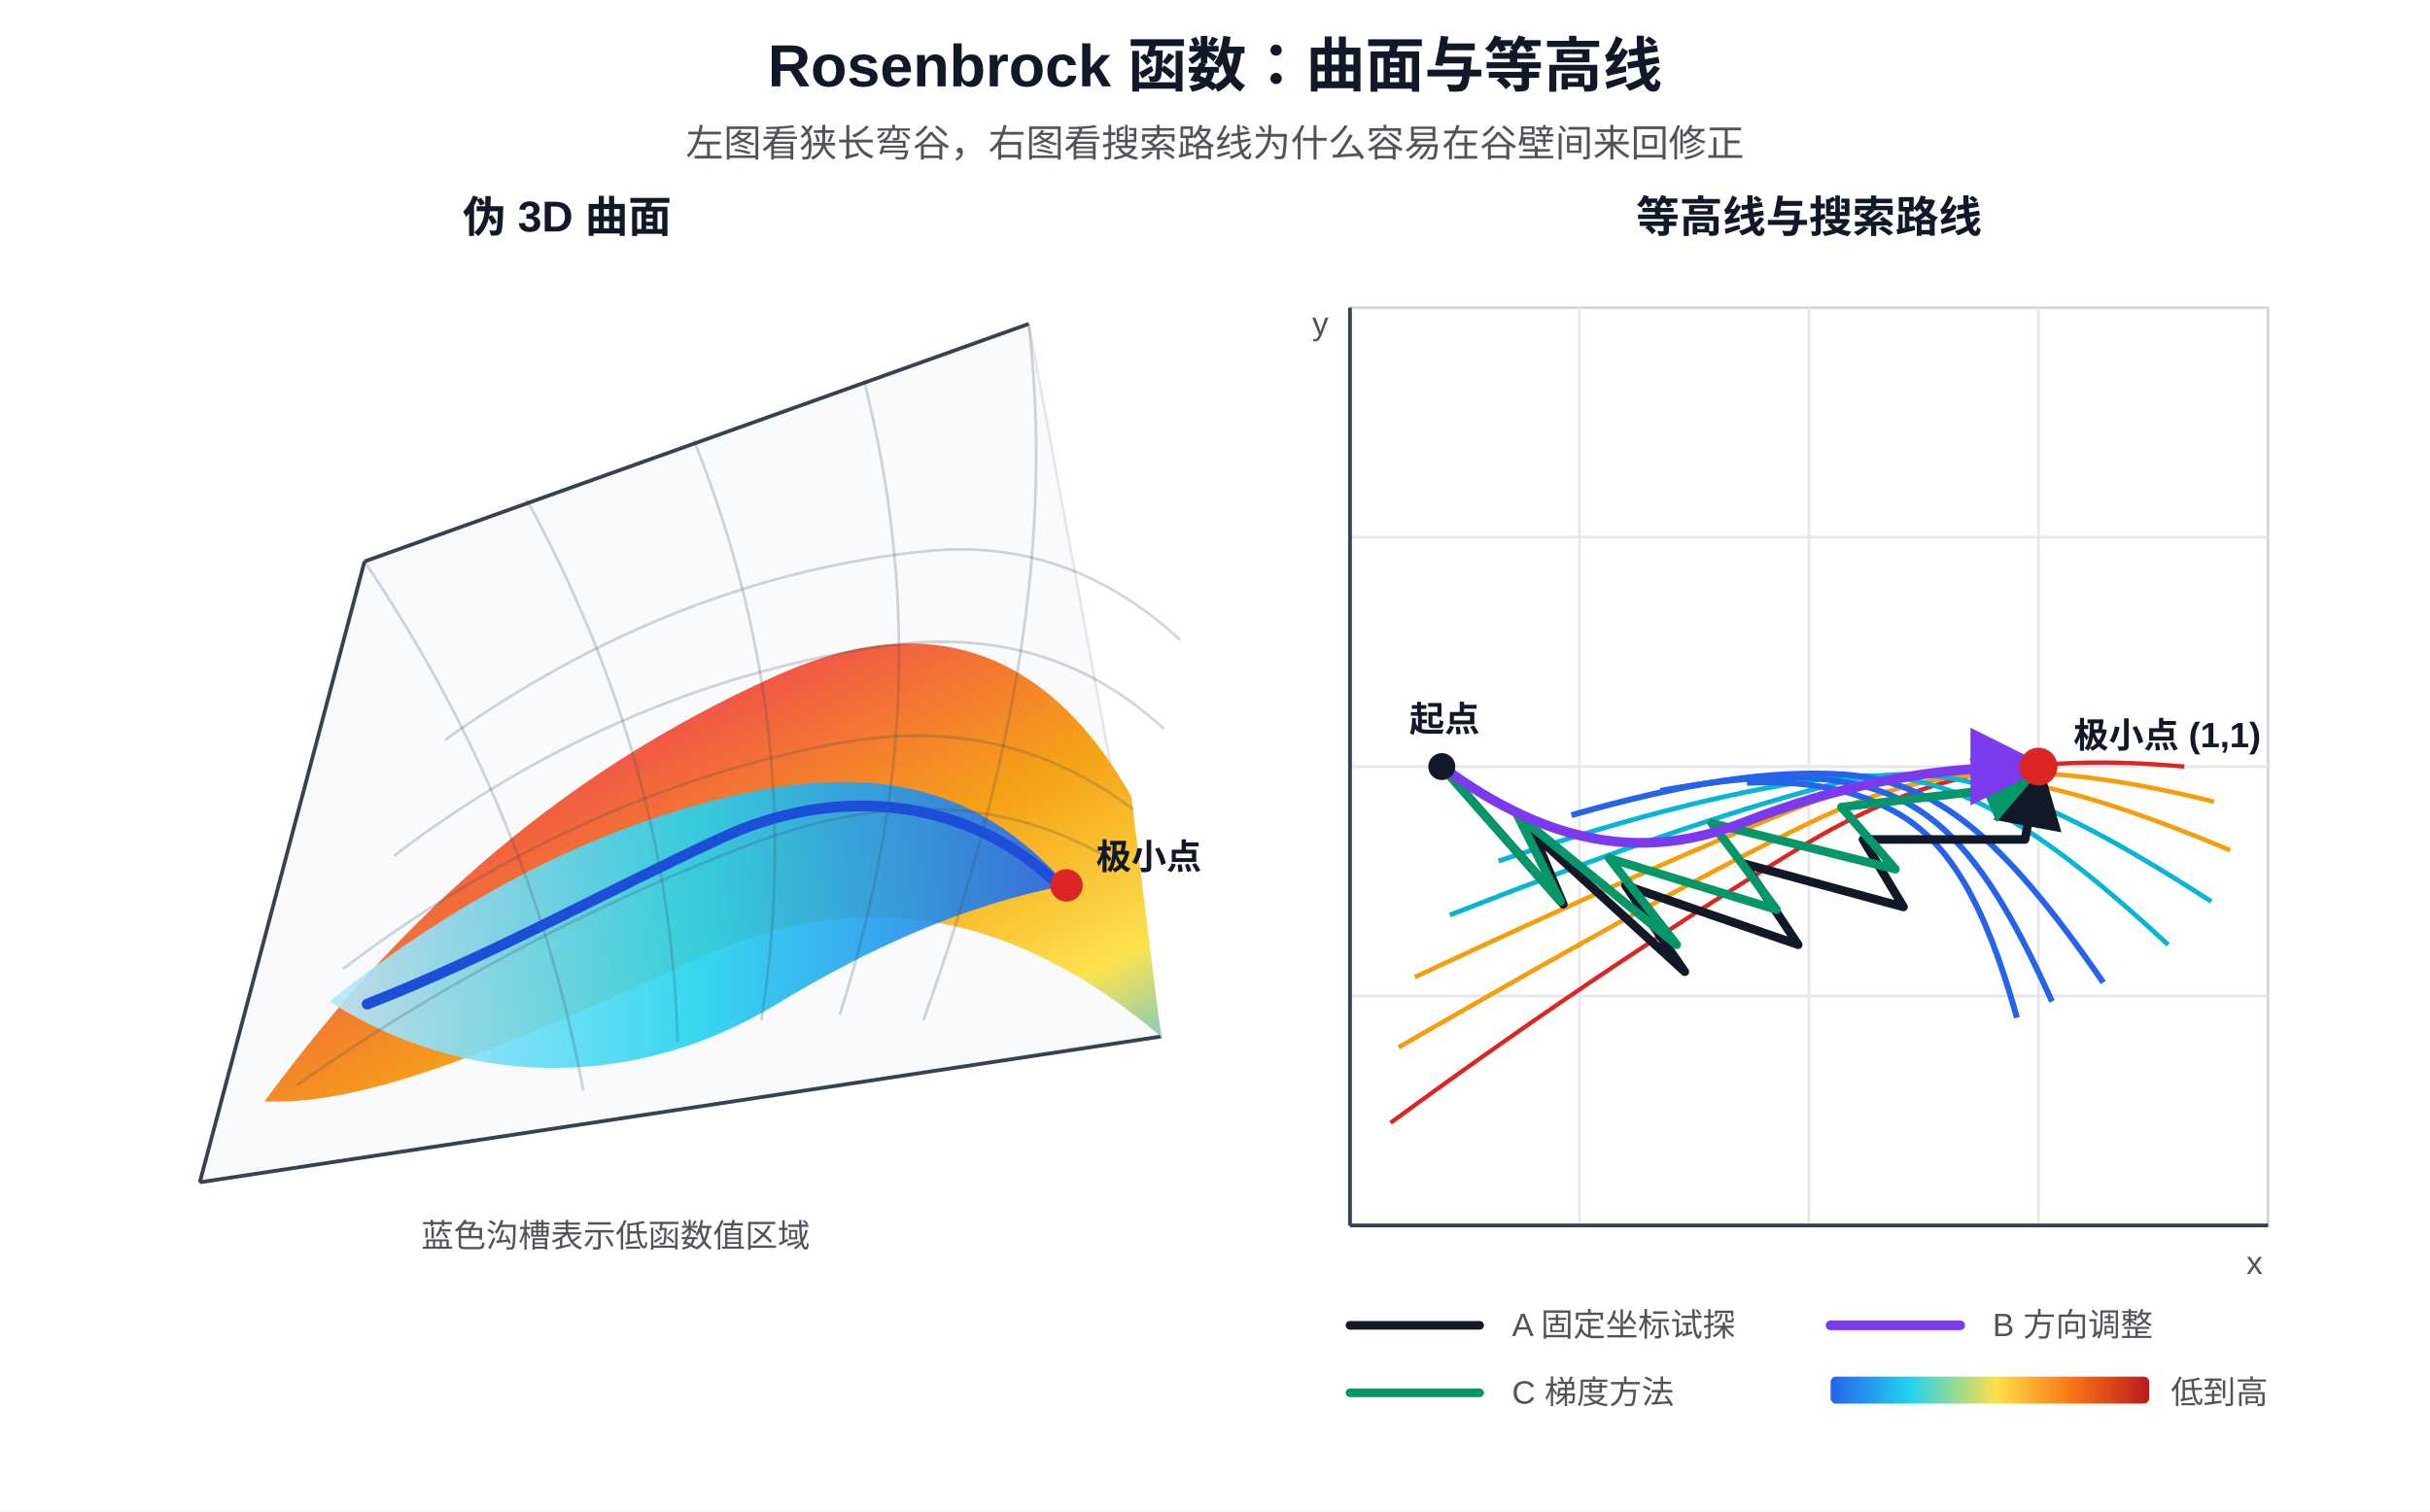
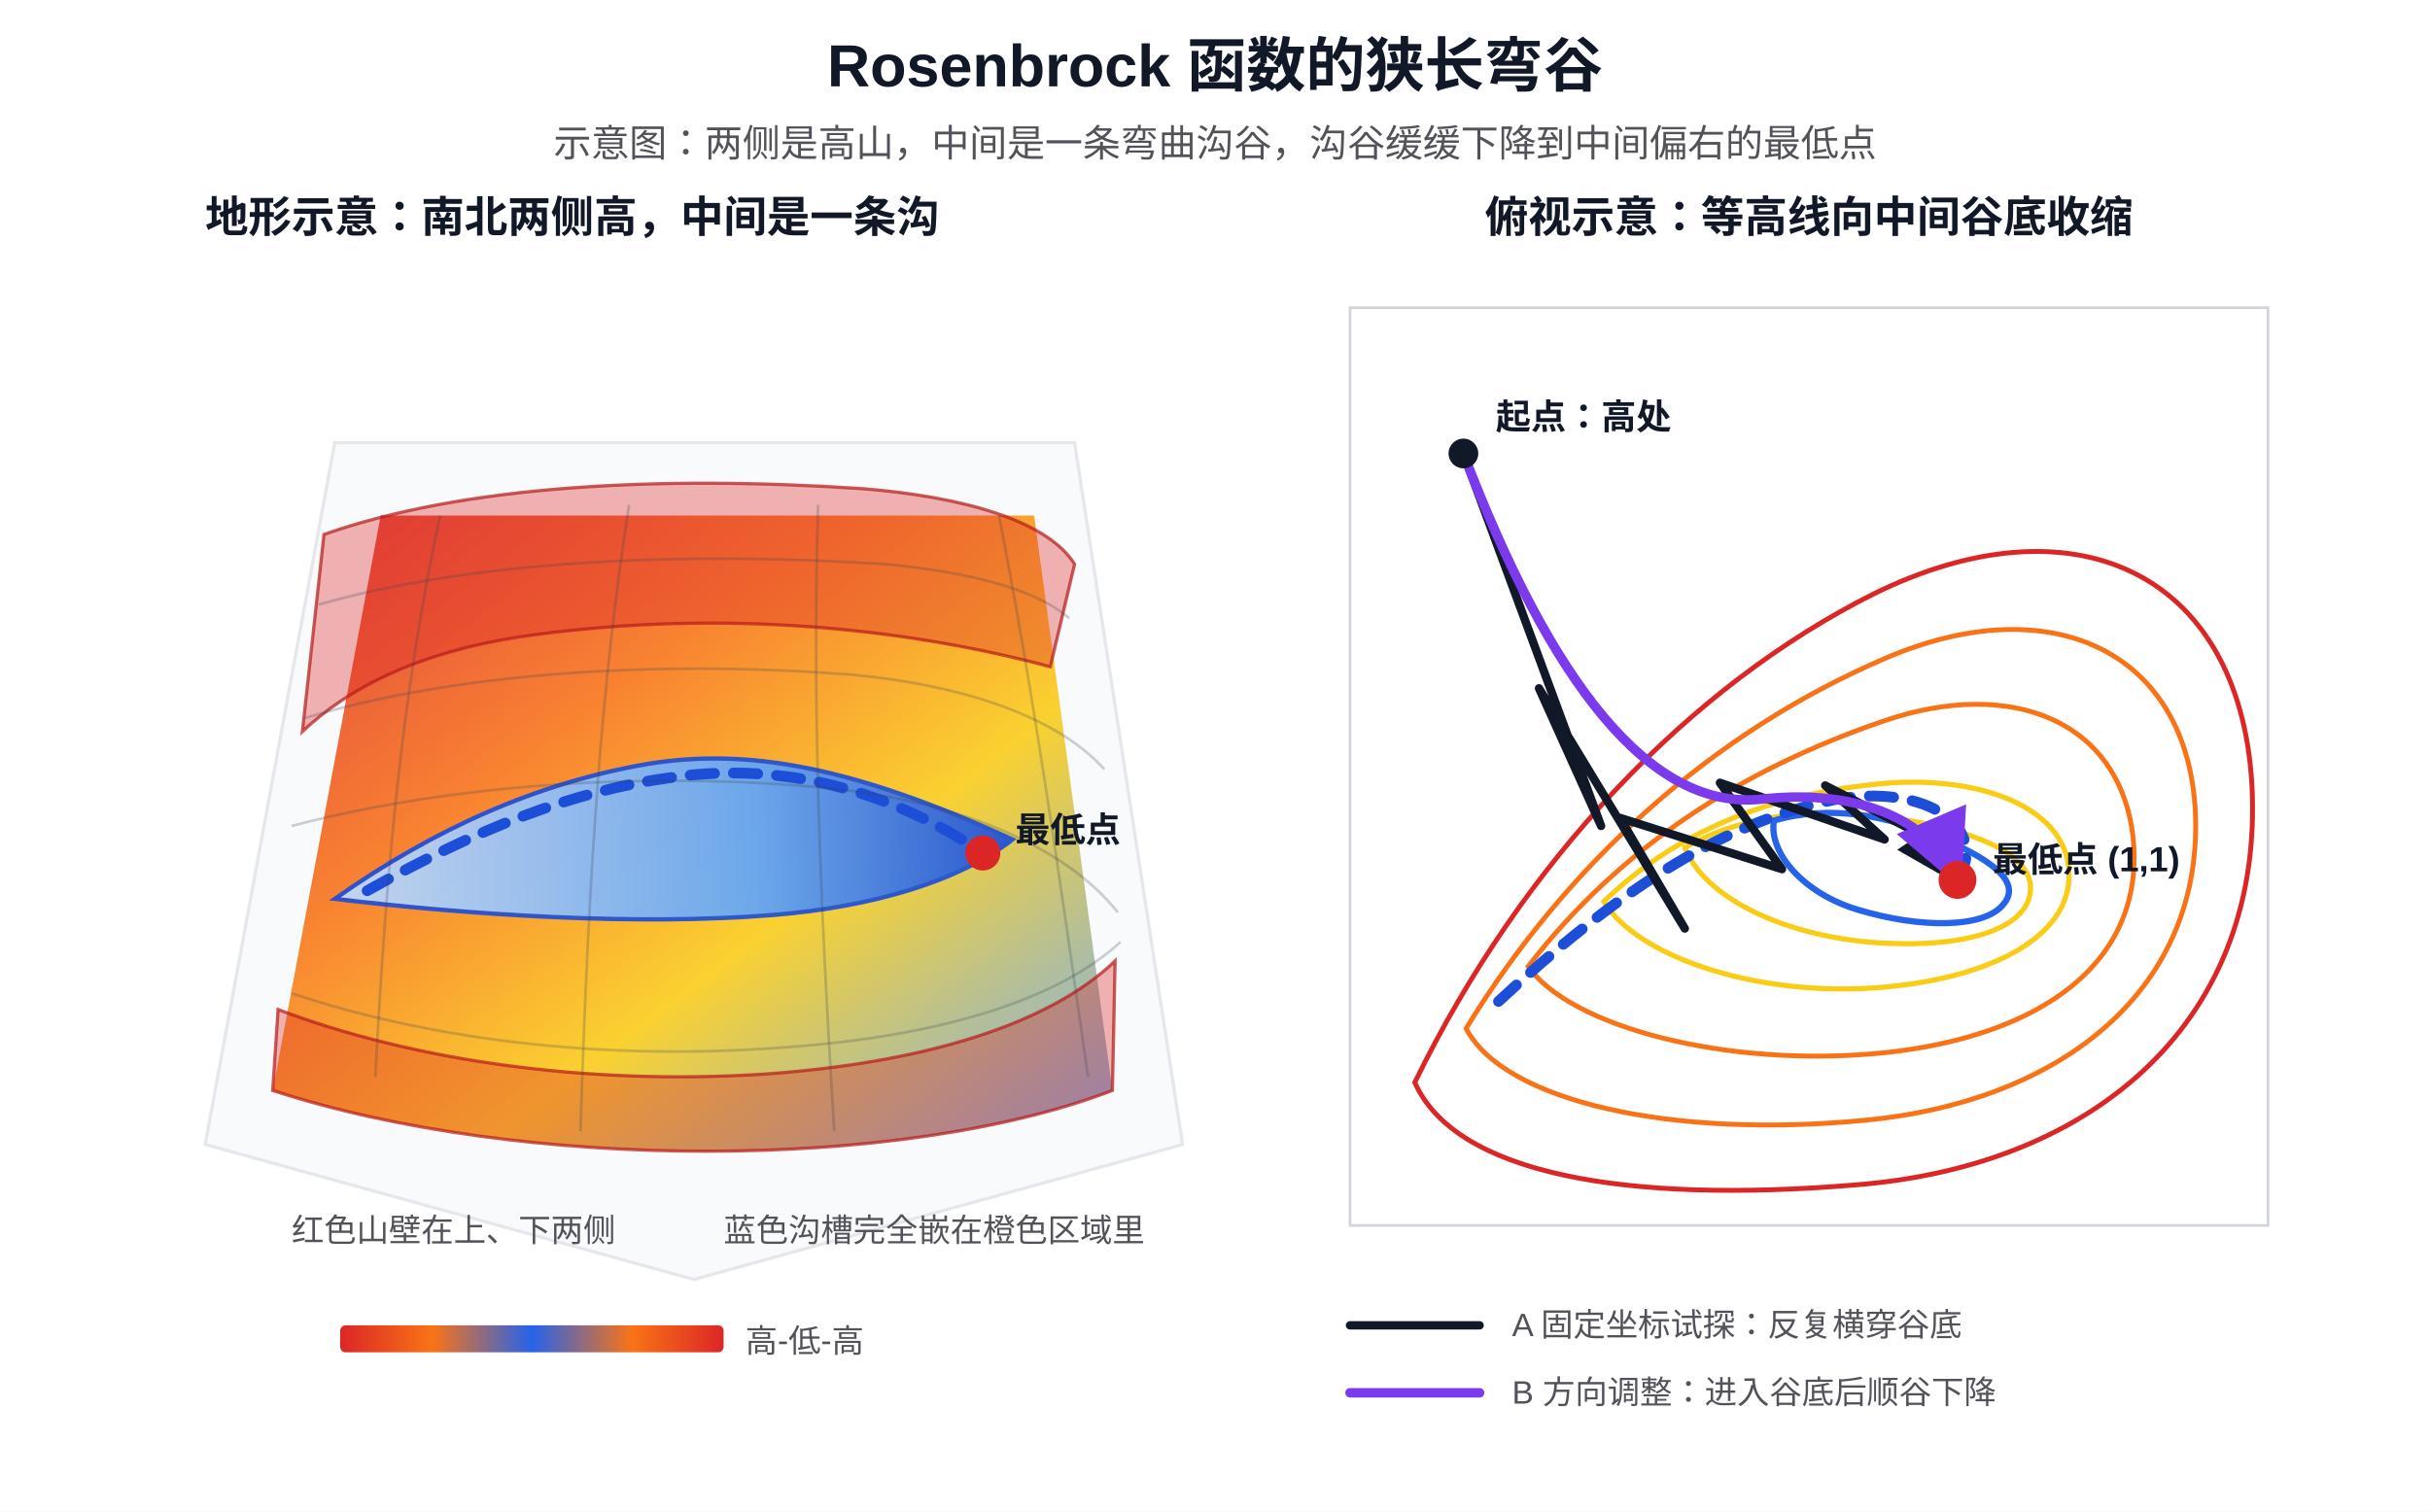
<svg xmlns="http://www.w3.org/2000/svg" width="900" height="560" viewBox="0 0 900 560" role="img" aria-labelledby="title desc">
  <rect width="900" height="560" fill="#ffffff" />
  <defs>
-     <linearGradient id="surface-hot" x1="0" y1="0" x2="1" y2="1">
-       <stop offset="0" stop-color="#b91c1c" />
-       <stop offset="0.28" stop-color="#ef4444" />
-       <stop offset="0.58" stop-color="#f59e0b" />
-       <stop offset="0.82" stop-color="#fde047" />
-       <stop offset="1" stop-color="#38bdf8" />
+     <linearGradient id="terrain-fill" x1="0" y1="0" x2="1" y2="1">
+       <stop offset="0" stop-color="#dc2626" />
+       <stop offset="0.34" stop-color="#f97316" />
+       <stop offset="0.62" stop-color="#facc15" />
+       <stop offset="1" stop-color="#60a5fa" />
    </linearGradient>
-     <linearGradient id="surface-cool" x1="0" y1="0" x2="1" y2="0">
-       <stop offset="0" stop-color="#bae6fd" />
-       <stop offset="0.5" stop-color="#22d3ee" />
-       <stop offset="1" stop-color="#2563eb" />
+     <linearGradient id="trough-fill" x1="0" y1="0" x2="1" y2="0">
+       <stop offset="0" stop-color="#bfdbfe" />
+       <stop offset="0.62" stop-color="#60a5fa" />
+       <stop offset="1" stop-color="#1d4ed8" />
    </linearGradient>
    <linearGradient id="legend" x1="0" y1="0" x2="1" y2="0">
-       <stop offset="0" stop-color="#2563eb" />
-       <stop offset="0.25" stop-color="#22d3ee" />
-       <stop offset="0.52" stop-color="#fde047" />
+       <stop offset="0" stop-color="#dc2626" />
+       <stop offset="0.24" stop-color="#f97316" />
+       <stop offset="0.50" stop-color="#2563eb" />
      <stop offset="0.76" stop-color="#f97316" />
-       <stop offset="1" stop-color="#b91c1c" />
+       <stop offset="1" stop-color="#dc2626" />
    </linearGradient>
-     <marker id="arrow-fixed" markerWidth="8" markerHeight="8" refX="7" refY="4" orient="auto" markerUnits="strokeWidth">
+     <marker id="arrow-black" markerWidth="8" markerHeight="8" refX="7" refY="4" orient="auto" markerUnits="strokeWidth">
      <path d="M0,0 L8,4 L0,8 Z" fill="#111827" />
    </marker>
-     <marker id="arrow-adapt" markerWidth="8" markerHeight="8" refX="7" refY="4" orient="auto" markerUnits="strokeWidth">
+     <marker id="arrow-purple" markerWidth="8" markerHeight="8" refX="7" refY="4" orient="auto" markerUnits="strokeWidth">
      <path d="M0,0 L8,4 L0,8 Z" fill="#7c3aed" />
-     </marker>
-     <marker id="arrow-grad" markerWidth="8" markerHeight="8" refX="7" refY="4" orient="auto" markerUnits="strokeWidth">
-       <path d="M0,0 L8,4 L0,8 Z" fill="#059669" />
    </marker>
    <style>
      .title { font-family: Arial, sans-serif; font-size: 22px; fill: #111827; font-weight: 700; }
      .subtitle { font-family: Arial, sans-serif; font-size: 14px; fill: #52525b; }
      .panel-title { font-family: Arial, sans-serif; font-size: 16px; fill: #111827; font-weight: 700; }
      .label { font-family: Arial, sans-serif; font-size: 13px; fill: #111827; font-weight: 600; }
      .note { font-family: Arial, sans-serif; font-size: 12px; fill: #52525b; }
-       .axis { stroke: #374151; stroke-width: 1.4; fill: none; }
-       .grid { stroke: #e5e7eb; stroke-width: 1; fill: none; }
-       .mesh { stroke: rgba(55,65,81,0.22); stroke-width: 1; fill: none; }
-       .contour-low { stroke: #2563eb; stroke-width: 2.2; fill: none; }
-       .contour-mid { stroke: #06b6d4; stroke-width: 1.8; fill: none; }
-       .contour-high { stroke: #f59e0b; stroke-width: 1.7; fill: none; }
-       .contour-very-high { stroke: #dc2626; stroke-width: 1.6; fill: none; }
-       .path-fixed { fill: none; stroke: #111827; stroke-width: 3.2; stroke-linecap: round; stroke-linejoin: round; marker-end: url(#arrow-fixed); }
-       .path-adapt { fill: none; stroke: #7c3aed; stroke-width: 3.6; stroke-linecap: round; stroke-linejoin: round; marker-end: url(#arrow-adapt); }
-       .path-grad { fill: none; stroke: #059669; stroke-width: 3.2; stroke-linecap: round; stroke-linejoin: round; marker-end: url(#arrow-grad); }
+       .surface-edge { fill: #f8fafc; stroke: #e5e7eb; stroke-width: 1.2; }
+       .mesh { fill: none; stroke: rgba(55,65,81,0.24); stroke-width: 1; }
+       .ridge { fill: rgba(220,38,38,0.35); stroke: rgba(185,28,28,0.72); stroke-width: 1.2; }
+       .slope { fill: url(#terrain-fill); opacity: 0.88; }
+       .trough { fill: url(#trough-fill); opacity: 0.92; stroke: #1d4ed8; stroke-width: 1.6; }
+       .trough-line { fill: none; stroke: #1d4ed8; stroke-width: 4; stroke-linecap: round; stroke-dasharray: 9 7; }
+       .contour-low { fill: none; stroke: #2563eb; stroke-width: 2.3; }
+       .contour-mid { fill: none; stroke: #facc15; stroke-width: 1.9; }
+       .contour-high { fill: none; stroke: #f97316; stroke-width: 1.8; }
+       .contour-very-high { fill: none; stroke: #dc2626; stroke-width: 1.8; }
+       .path-fixed { fill: none; stroke: #111827; stroke-width: 3.1; stroke-linecap: round; stroke-linejoin: round; marker-end: url(#arrow-black); }
+       .path-adapt { fill: none; stroke: #7c3aed; stroke-width: 3.5; stroke-linecap: round; stroke-linejoin: round; marker-end: url(#arrow-purple); }
    </style>
  </defs>
-   <text x="450" y="32" text-anchor="middle" class="title">Rosenbrock 函数：曲面与等高线</text>
-   <text x="450" y="58" text-anchor="middle" class="subtitle">左图看狭长弯谷，右图看搜索路线为什么容易在谷壁间来回修正</text>
-   <g transform="translate(40,86)">
-     <text x="170" y="0" text-anchor="middle" class="panel-title">伪 3D 曲面</text>
-     <path d="M34 352 L95 122 L341 34 L390 298 Z" fill="#f8fafc" stroke="#e5e7eb" />
-     <path d="M34 352 L390 298" class="axis" />
-     <path d="M34 352 L95 122" class="axis" />
-     <path d="M95 122 L341 34" class="axis" />
-     <path d="M58 322 C111 250, 171 199, 246 165 C300 140, 346 151, 379 209 L390 298 C337 253, 281 241, 221 268 C153 299, 97 324, 58 322 Z" fill="url(#surface-hot)" opacity="0.95" />
-     <path d="M82 285 C132 245, 185 218, 240 207 C292 197, 327 210, 355 242 C318 249, 282 265, 246 287 C192 319, 130 316, 82 285 Z" fill="url(#surface-cool)" opacity="0.9" />
-     <path d="M70 316 C121 280, 177 250, 240 226 C289 208, 332 210, 369 231" class="mesh" />
-     <path d="M87 273 C141 232, 201 203, 267 190 C312 181, 348 190, 380 214" class="mesh" />
-     <path d="M106 231 C161 189, 224 162, 290 153 C329 148, 363 158, 391 184" class="mesh" />
-     <path d="M125 188 C181 148, 242 124, 305 118 C339 115, 370 126, 397 151" class="mesh" />
-     <path d="M95 122 C136 183, 163 247, 176 318" class="mesh" />
-     <path d="M155 99 C190 163, 209 229, 211 300" class="mesh" />
-     <path d="M217 77 C244 145, 254 215, 242 292" class="mesh" />
-     <path d="M280 55 C299 130, 298 205, 271 290" class="mesh" />
-     <path d="M341 34 C350 112, 337 194, 302 292" class="mesh" />
-     <path d="M96 286 C142 268, 185 244, 226 225 C270 204, 318 210, 350 240" stroke="#1d4ed8" stroke-width="4" fill="none" stroke-linecap="round" />
-     <circle cx="355" cy="242" r="6" fill="#dc2626" />
-     <text x="366" y="236" class="label">极小点</text>
-     <text x="116" y="376" class="note">蓝色沟槽表示低函数值区域</text>
+   <text x="450" y="32" text-anchor="middle" class="title">Rosenbrock 函数的狭长弯谷</text>
+   <text x="450" y="58" text-anchor="middle" class="subtitle">示意图：两侧是高山，中间是一条弯曲沟谷，沟谷缓缓下降到中间偏右的最低点</text>
+   <g transform="translate(38,86)">
+     <text x="174" y="0" text-anchor="middle" class="panel-title">地形示意：南北两侧高，中间是一条沟</text>
+     <path d="M38 338 L86 78 L360 78 L400 338 L219 388 Z" class="surface-edge" />
+     <path d="M63 318 L103 105 L345 105 L374 318 C296 348, 155 348, 63 318 Z" class="slope" />
+     <path d="M82 112 C133 94, 205 90, 281 95 C319 98, 350 107, 360 123 L351 161 C291 145, 222 140, 154 150 C116 156, 91 169, 74 185 Z" class="ridge" />
+     <path d="M65 288 C115 307, 179 316, 244 312 C303 308, 350 294, 375 270 L374 318 C296 348, 155 348, 63 318 Z" class="ridge" />
+     <path d="M86 247 C123 221, 161 204, 202 197 C239 191, 278 198, 337 225 C318 240, 286 250, 248 253 C198 257, 136 253, 86 247 Z" class="trough" />
+     <path d="M98 244 C139 221, 174 207, 211 202 C252 196, 292 207, 326 230" class="trough-line" />
+     <path d="M80 138 C136 122, 212 118, 290 123 C321 126, 345 132, 358 143" class="mesh" />
+     <path d="M75 180 C128 164, 202 158, 278 164 C320 168, 354 180, 371 199" class="mesh" />
+     <path d="M70 220 C123 206, 195 199, 269 206 C318 211, 357 228, 376 252" class="mesh" />
+     <path d="M70 282 C124 300, 188 307, 253 302 C309 298, 353 285, 377 263" class="mesh" />
+     <path d="M125 105 C111 170, 105 236, 101 313" class="mesh" />
+     <path d="M195 101 C185 165, 180 235, 177 333" class="mesh" />
+     <path d="M265 101 C263 168, 265 238, 271 333" class="mesh" />
+     <path d="M332 105 C345 172, 354 236, 365 313" class="mesh" />
+     <circle cx="326" cy="230" r="6.5" fill="#dc2626" />
+     <text x="338" y="226" class="label">最低点</text>
+     <text x="70" y="374" class="note">红色山壁在上、下两侧</text>
+     <text x="230" y="374" class="note">蓝色沟槽完全嵌在橙色区域里</text>
+     <rect x="88" y="405" width="142" height="10" fill="url(#legend)" rx="2" />
+     <text x="238" y="415" class="note">高-低-高</text>
  </g>
  <g transform="translate(500,86)">
-     <text x="170" y="0" text-anchor="middle" class="panel-title">等高线与搜索路线</text>
+     <text x="170" y="0" text-anchor="middle" class="panel-title">俯视示意：等高线向中间谷底收缩</text>
    <rect x="0" y="28" width="340" height="340" fill="#ffffff" stroke="#d1d5db" />
-     <path d="M85 28 V368 M170 28 V368 M255 28 V368 M0 113 H340 M0 198 H340 M0 283 H340" class="grid" />
-     <path d="M0 368 H340 M0 28 V368" class="axis" />
-     <text x="338" y="386" text-anchor="end" class="note">x</text>
-     <text x="-8" y="38" text-anchor="end" class="note">y</text>
-     <path d="M15 330 C75 286, 127 252, 170 226 C214 200, 253 193, 309 198" class="contour-very-high" />
-     <path d="M18 302 C79 267, 130 238, 172 218 C214 198, 251 194, 320 211" class="contour-high" />
-     <path d="M24 276 C84 248, 133 226, 174 210 C216 195, 252 198, 326 229" class="contour-high" />
-     <path d="M37 253 C93 231, 139 215, 177 205 C217 194, 251 204, 319 248" class="contour-mid" />
-     <path d="M55 233 C106 216, 146 206, 180 202 C216 198, 247 212, 303 264" class="contour-mid" />
-     <path d="M82 216 C124 204, 156 199, 184 201 C217 204, 241 223, 279 278" class="contour-low" />
-     <path d="M115 207 C148 201, 172 200, 193 206 C220 214, 238 236, 260 285" class="contour-low" />
-     <path d="M147 204 C171 203, 189 207, 204 216 C222 227, 235 248, 247 291" class="contour-low" />
-     <path d="M34 198 L79 249 L68 223 L124 274 L102 242 L166 264 L146 234 L205 250 L190 225 L250 225 L255 198" class="path-fixed" />
-     <path d="M34 198 L78 248 L62 216 L121 264 L96 232 L158 251 L134 219 L202 236 L182 213 L234 207 L255 198" class="path-grad" />
-     <path d="M34 198 C76 229, 111 232, 145 219 C181 205, 214 198, 255 198" class="path-adapt" />
-     <circle cx="34" cy="198" r="5" fill="#111827" />
-     <text x="22" y="185" class="label">起点</text>
-     <circle cx="255" cy="198" r="7" fill="#dc2626" />
-     <text x="268" y="191" class="label">极小点 (1,1)</text>
-     <line x1="0" y1="405" x2="48" y2="405" stroke="#111827" stroke-width="3.2" stroke-linecap="round" />
-     <text x="60" y="409" class="note">A 固定坐标试探</text>
-     <line x1="0" y1="430" x2="48" y2="430" stroke="#059669" stroke-width="3.2" stroke-linecap="round" />
-     <text x="60" y="434" class="note">C 梯度方法</text>
-     <line x1="178" y1="405" x2="226" y2="405" stroke="#7c3aed" stroke-width="3.6" stroke-linecap="round" />
-     <text x="238" y="409" class="note">B 方向调整</text>
-     <rect x="178" y="424" width="118" height="10" fill="url(#legend)" rx="2" />
-     <text x="304" y="434" class="note">低到高</text>
+     <path d="M24 315 C64 233, 126 168, 194 134 C267 98, 329 125, 334 204 C339 291, 277 346, 187 353 C102 360, 39 349, 24 315 Z" class="contour-very-high" />
+     <path d="M43 295 C81 233, 135 185, 198 158 C258 132, 309 154, 313 213 C317 280, 264 322, 191 329 C119 336, 57 322, 43 295 Z" class="contour-high" />
+     <path d="M66 272 C100 228, 145 199, 198 181 C245 165, 285 181, 290 224 C295 271, 255 298, 198 304 C139 310, 81 294, 66 272 Z" class="contour-high" />
+     <path d="M94 248 C123 220, 160 207, 201 204 C236 202, 263 214, 266 234 C270 260, 238 277, 194 280 C149 283, 106 268, 94 248 Z" class="contour-mid" />
+     <path d="M124 228 C149 214, 178 213, 207 218 C236 223, 253 232, 252 244 C251 258, 228 266, 192 263 C159 260, 131 246, 124 228 Z" class="contour-mid" />
+     <path d="M157 218 C178 212, 199 216, 220 225 C241 234, 248 242, 242 249 C235 258, 211 258, 188 251 C168 245, 155 230, 157 218 Z" class="contour-low" />
+     <path d="M55 285 C98 245, 136 220, 176 211 C210 203, 238 219, 225 240" class="trough-line" />
+     <path d="M42 82 L93 220 L70 169 L124 258 L100 217 L160 236 L137 204 L198 225 L176 205 L215 225 L225 240" class="path-fixed" />
+     <path d="M42 82 C74 166, 111 215, 153 210 C190 206, 216 219, 225 240" class="path-adapt" />
+     <circle cx="42" cy="82" r="5.5" fill="#111827" />
+     <text x="54" y="73" class="label">起点：高处</text>
+     <circle cx="225" cy="240" r="7" fill="#dc2626" />
+     <text x="238" y="237" class="label">最低点 (1,1)</text>
+     <line x1="0" y1="405" x2="48" y2="405" stroke="#111827" stroke-width="3.1" stroke-linecap="round" />
+     <text x="60" y="409" class="note">A 固定坐标试探：反复横穿谷底</text>
+     <line x1="0" y1="430" x2="48" y2="430" stroke="#7c3aed" stroke-width="3.5" stroke-linecap="round" />
+     <text x="60" y="434" class="note">B 方向调整：进入谷底后顺谷下降</text>
  </g>
</svg>
